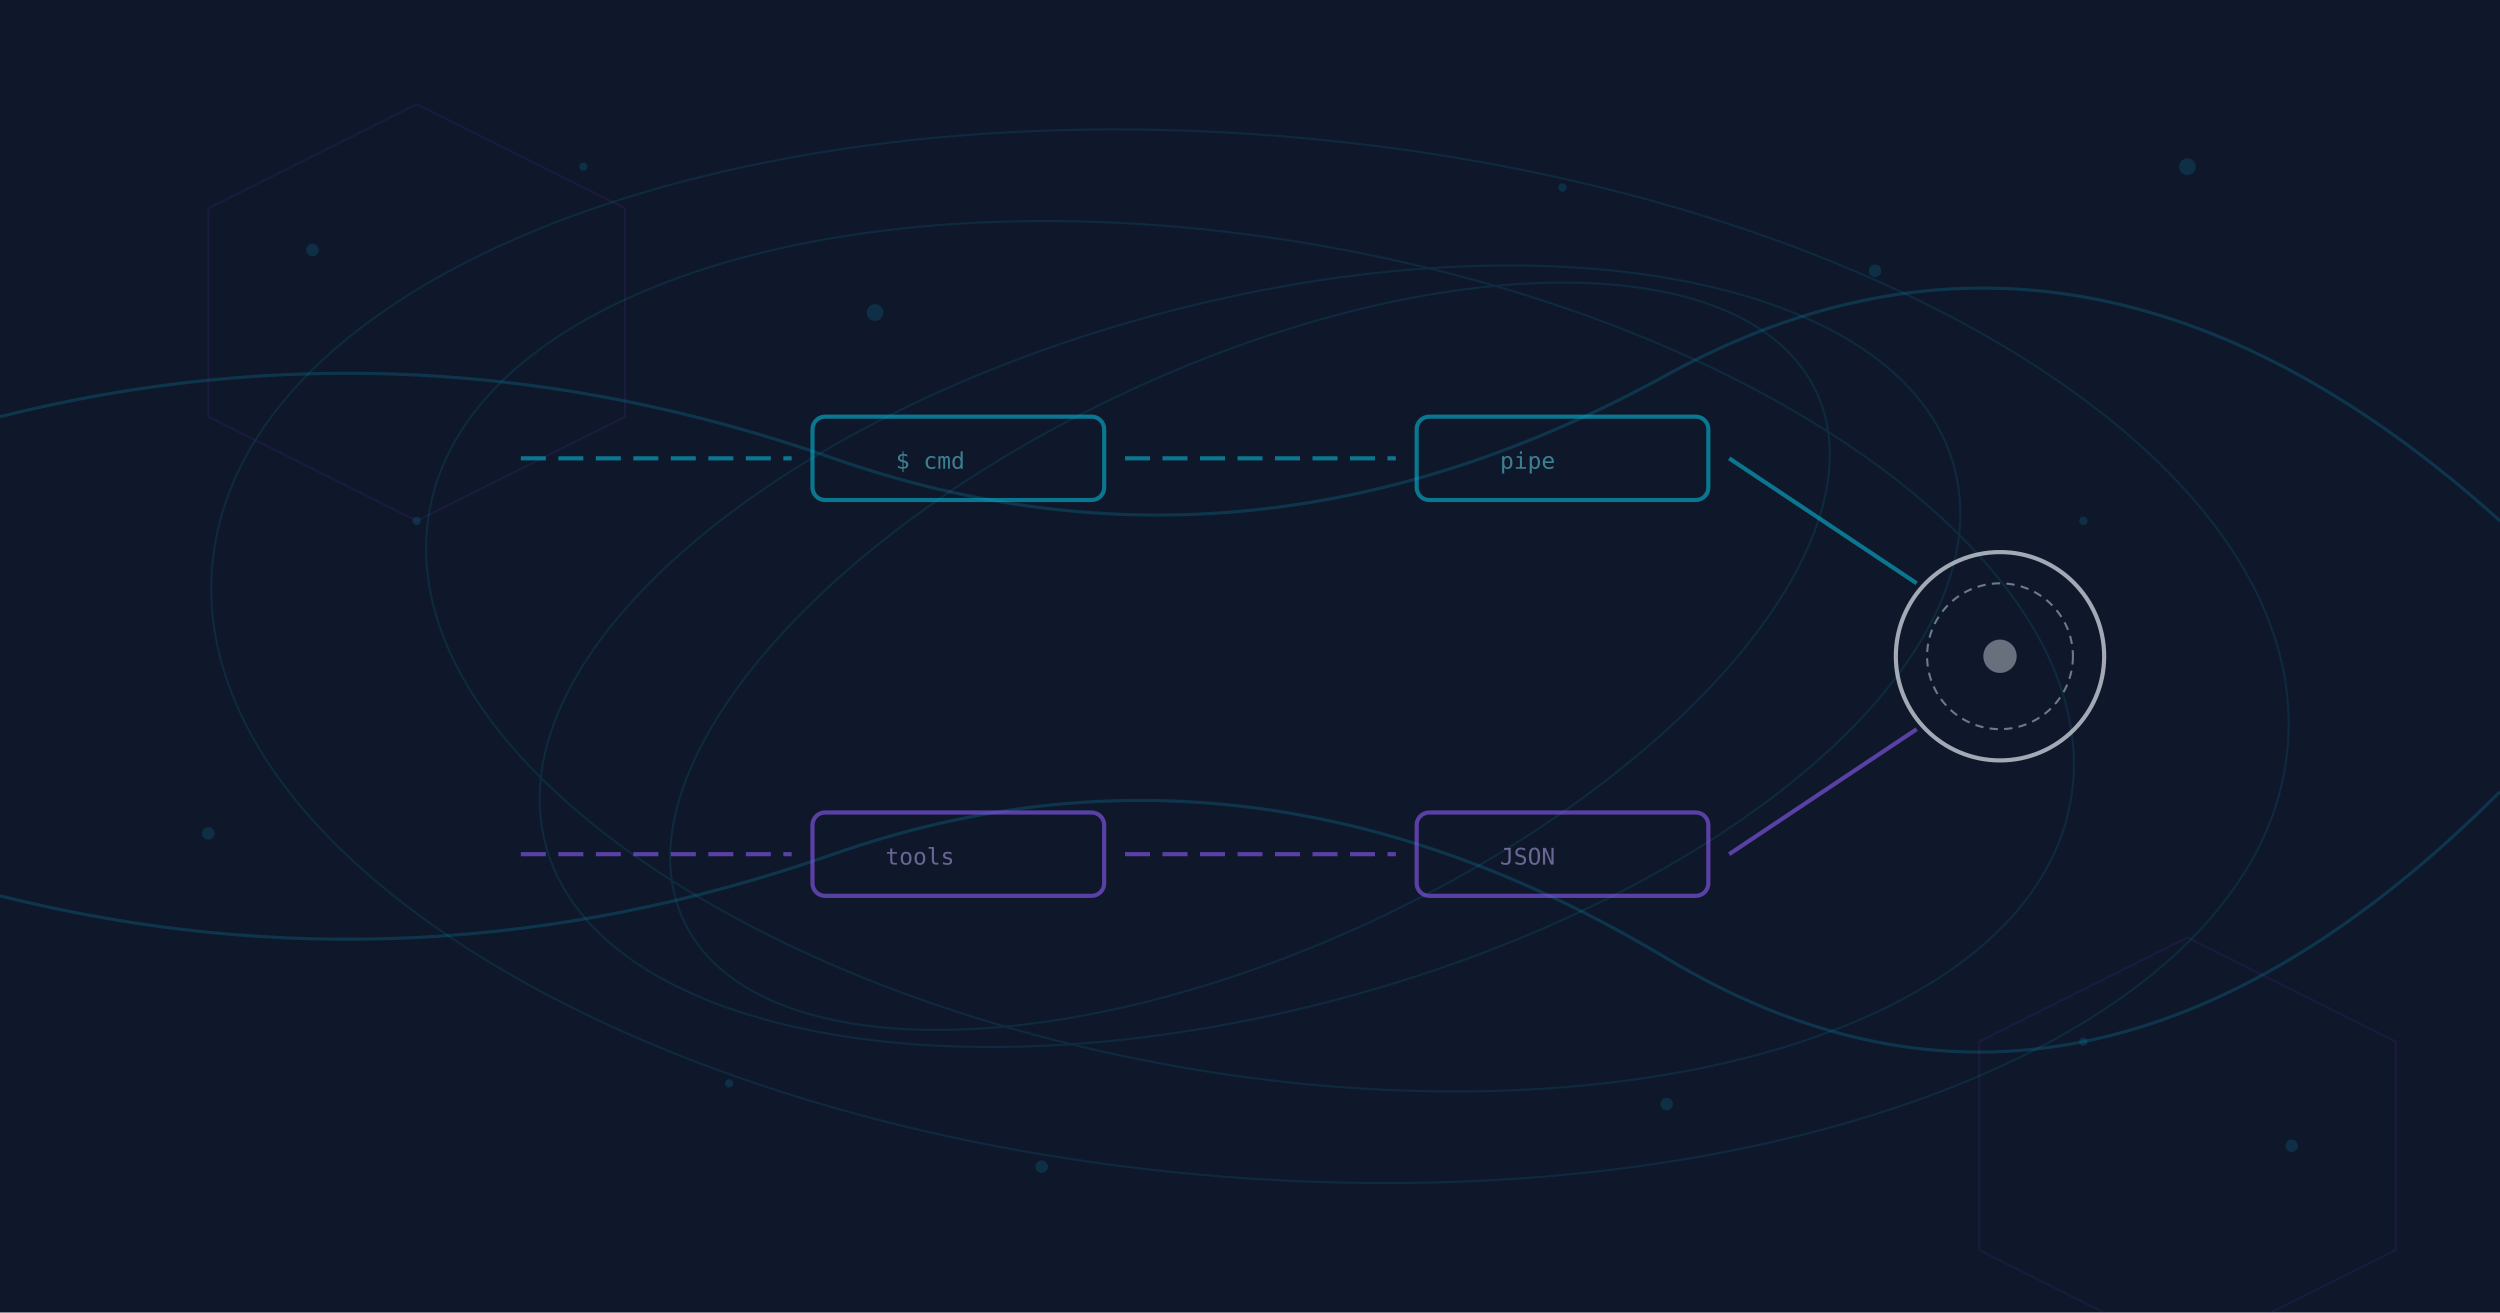
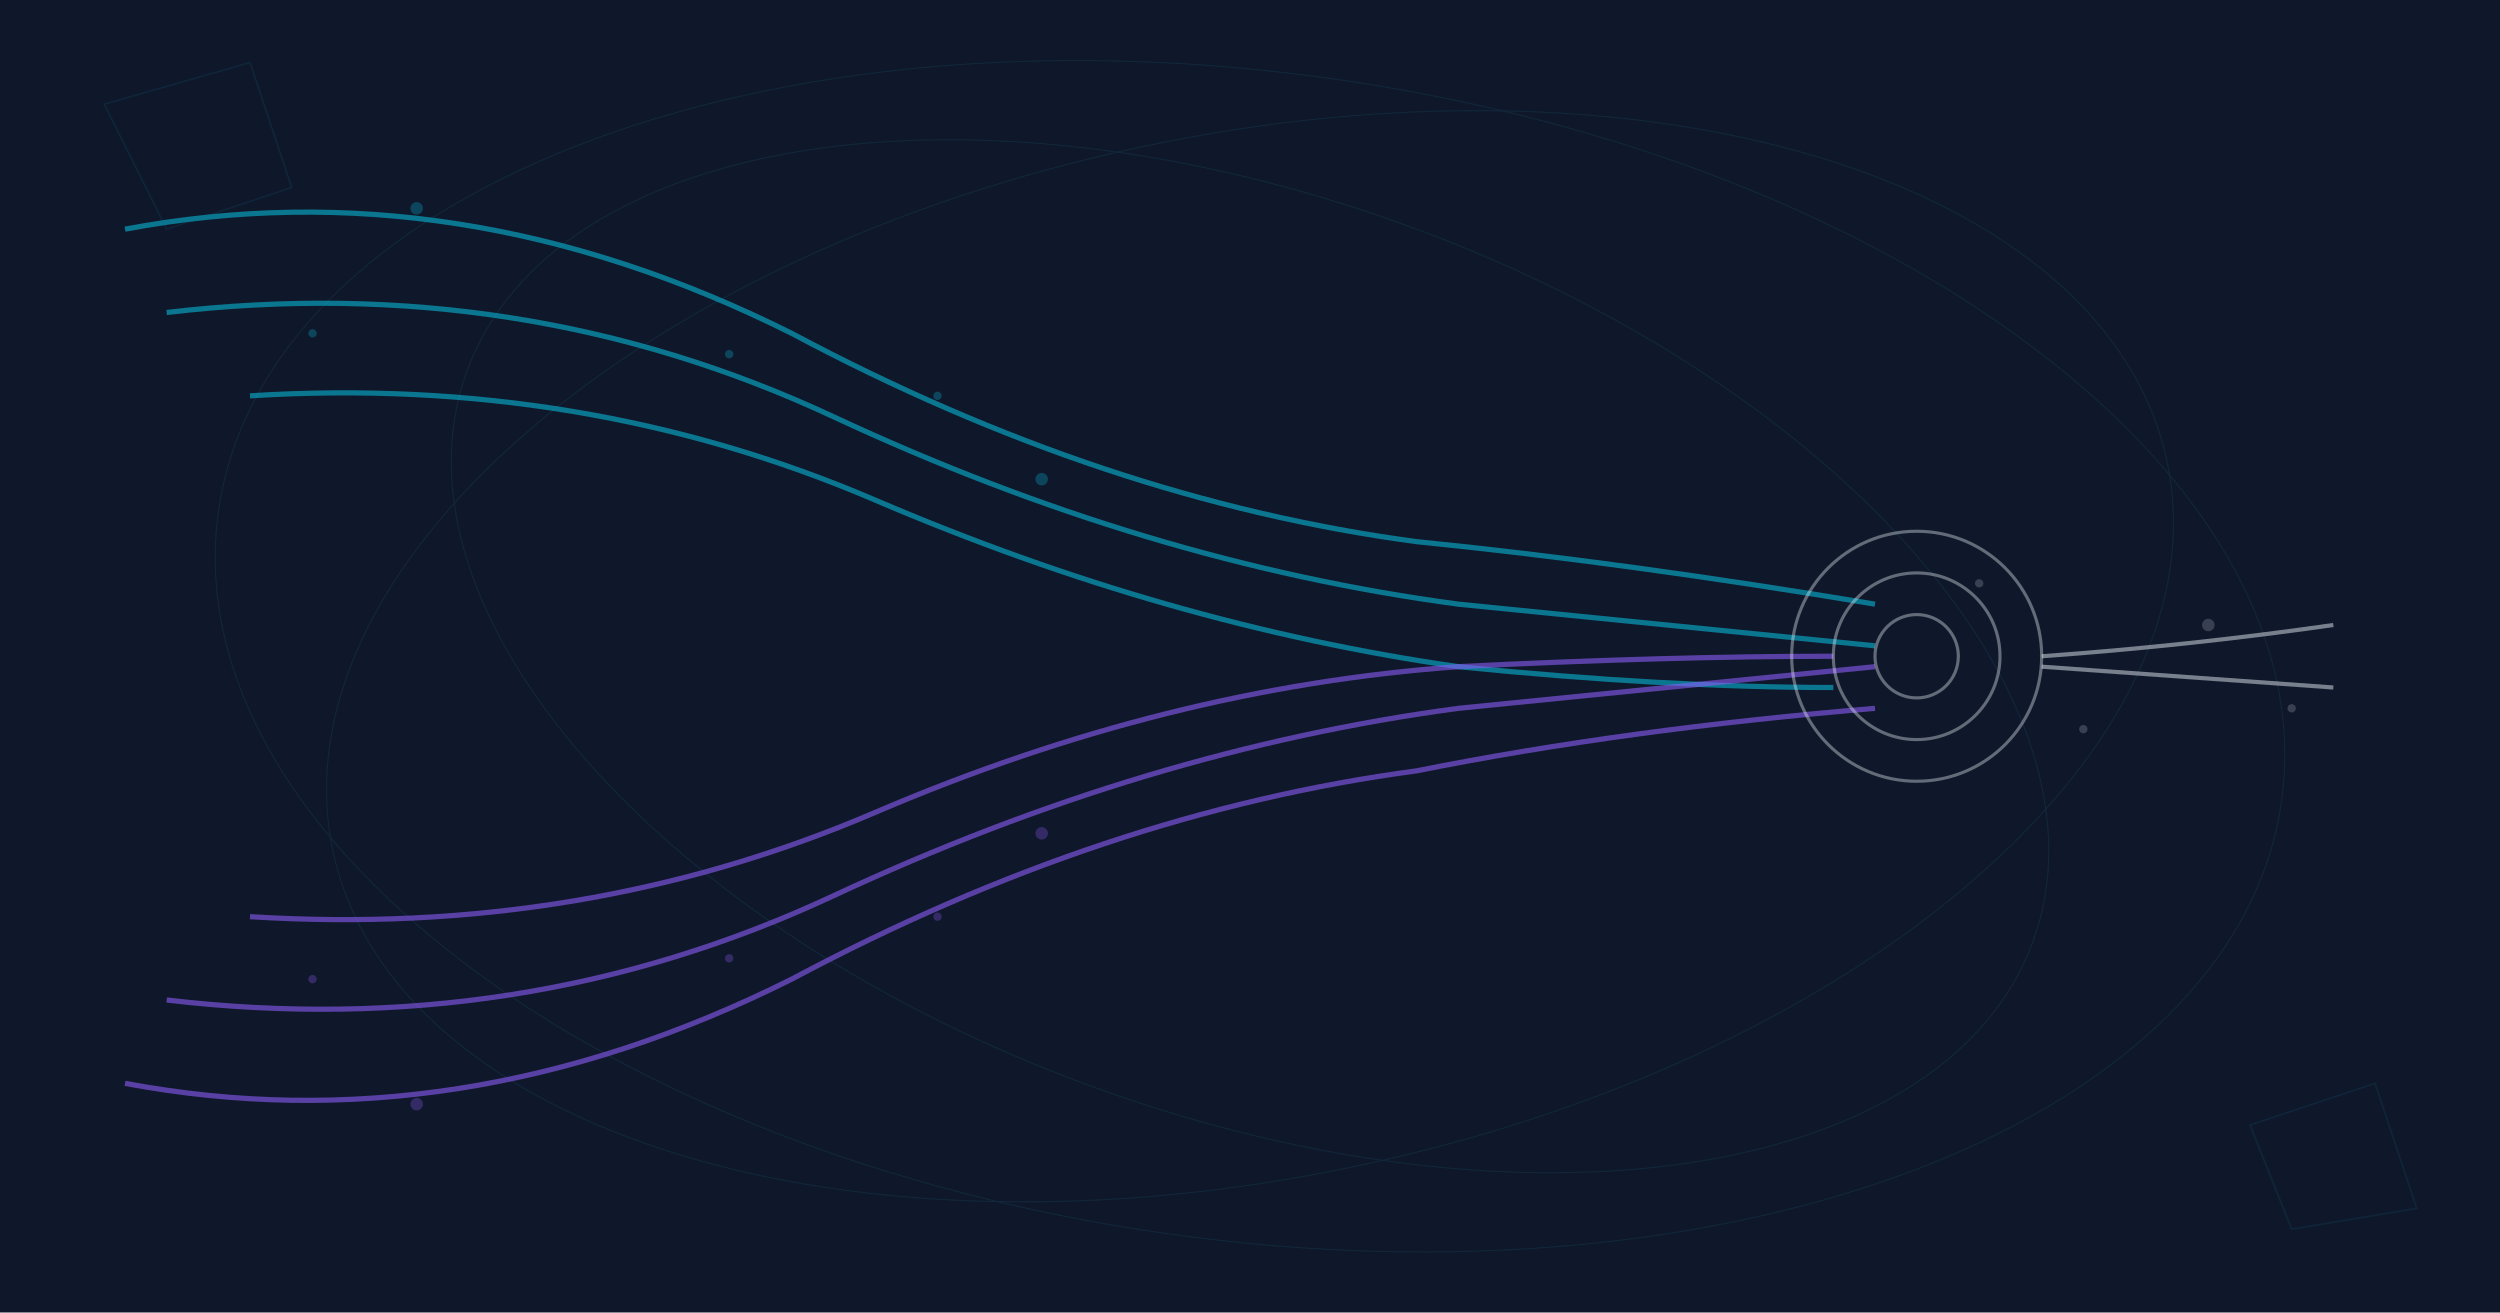
<svg xmlns="http://www.w3.org/2000/svg" width="1200" height="630" viewBox="0 0 1200 630">
  <rect width="1200" height="630" fill="#0f172a" />
-   <g fill="none" stroke="#0891b2" stroke-width="1" opacity="0.15">
-     <ellipse cx="600" cy="315" rx="400" ry="200" transform="rotate(10 600 315)" />
-     <ellipse cx="600" cy="315" rx="350" ry="170" transform="rotate(-15 600 315)" />
-     <ellipse cx="600" cy="315" rx="500" ry="250" transform="rotate(5 600 315)" />
-     <ellipse cx="600" cy="315" rx="300" ry="140" transform="rotate(-25 600 315)" />
+   <g fill="none" stroke="#164e63" stroke-width="0.5" opacity="0.3">
+     <ellipse cx="600" cy="315" rx="500" ry="280" transform="rotate(8 600 315)" />
+     <ellipse cx="600" cy="315" rx="450" ry="250" transform="rotate(-12 600 315)" />
+     <ellipse cx="600" cy="315" rx="400" ry="220" transform="rotate(20 600 315)" />
  </g>
-   <g fill="#0891b2" opacity="0.2">
-     <circle cx="150" cy="120" r="3" />
-     <circle cx="280" cy="80" r="2" />
-     <circle cx="420" cy="150" r="4" />
-     <circle cx="100" cy="400" r="3" />
-     <circle cx="350" cy="520" r="2" />
-     <circle cx="500" cy="560" r="3" />
-     <circle cx="750" cy="90" r="2" />
-     <circle cx="900" cy="130" r="3" />
-     <circle cx="1050" cy="80" r="4" />
-     <circle cx="800" cy="530" r="3" />
-     <circle cx="1000" cy="500" r="2" />
-     <circle cx="1100" cy="550" r="3" />
-     <circle cx="200" cy="250" r="2" />
-     <circle cx="1000" cy="250" r="2" />
+   <g fill="none" stroke="#06b6d4" stroke-width="2.5" opacity="0.6">
+     <path d="M80,150 Q250,130 400,200 Q550,270 700,290 Q800,300 900,310" />
+     <path d="M120,190 Q280,180 420,240 Q560,300 700,320 Q800,330 880,330" />
+     <path d="M60,110 Q220,80 380,160 Q530,240 680,260 Q780,270 900,290" />
  </g>
-   <g fill="none" stroke="#0891b2" stroke-width="1.5" opacity="0.25">
-     <path d="M0,200 Q200,150 400,220 T800,180 T1200,250" />
-     <path d="M0,430 Q200,480 400,410 T800,460 T1200,380" />
+   <g fill="none" stroke="#8b5cf6" stroke-width="2.5" opacity="0.6">
+     <path d="M80,480 Q250,500 400,430 Q550,360 700,340 Q800,330 900,320" />
+     <path d="M120,440 Q280,450 420,390 Q560,330 700,320 Q800,315 880,315" />
+     <path d="M60,520 Q220,550 380,470 Q530,390 680,370 Q780,350 900,340" />
  </g>
-   <g fill="none" stroke="#06b6d4" stroke-width="2" opacity="0.6">
-     <path d="M250,220 L380,220" stroke-dasharray="12,6" />
-     <rect x="390" y="200" width="140" height="40" rx="6" />
-     <path d="M540,220 L670,220" stroke-dasharray="12,6" />
-     <rect x="680" y="200" width="140" height="40" rx="6" />
-     <path d="M830,220 L920,280" />
+   <g fill="none" stroke="#e2e8f0" stroke-width="1.5" opacity="0.4">
+     <circle cx="920" cy="315" r="60" />
+     <circle cx="920" cy="315" r="40" />
+     <circle cx="920" cy="315" r="20" />
  </g>
-   <g fill="none" stroke="#8b5cf6" stroke-width="2" opacity="0.6">
-     <path d="M250,410 L380,410" stroke-dasharray="12,6" />
-     <rect x="390" y="390" width="140" height="40" rx="6" />
-     <path d="M540,410 L670,410" stroke-dasharray="12,6" />
-     <rect x="680" y="390" width="140" height="40" rx="6" />
-     <path d="M830,410 L920,350" />
+   <g fill="none" stroke="#e2e8f0" stroke-width="2" opacity="0.5">
+     <path d="M980,315 Q1050,310 1120,300" />
+     <path d="M980,320 Q1050,325 1120,330" />
  </g>
-   <g opacity="0.7">
-     <circle cx="960" cy="315" r="50" fill="none" stroke="#e2e8f0" stroke-width="2" />
-     <circle cx="960" cy="315" r="35" fill="none" stroke="#94a3b8" stroke-width="1" stroke-dasharray="4,3" />
-     <circle cx="960" cy="315" r="8" fill="#e2e8f0" opacity="0.6" />
+   <g fill="#06b6d4" opacity="0.3">
+     <circle cx="200" cy="100" r="3" />
+     <circle cx="350" cy="170" r="2" />
+     <circle cx="500" cy="230" r="3" />
+     <circle cx="150" cy="160" r="2" />
+     <circle cx="450" cy="190" r="2" />
  </g>
-   <g font-family="monospace" font-size="11" opacity="0.5">
-     <text x="430" y="225" fill="#67e8f9">$ cmd</text>
-     <text x="720" y="225" fill="#67e8f9">pipe</text>
-     <text x="425" y="415" fill="#c4b5fd">tools</text>
-     <text x="720" y="415" fill="#c4b5fd">JSON</text>
+   <g fill="#8b5cf6" opacity="0.3">
+     <circle cx="200" cy="530" r="3" />
+     <circle cx="350" cy="460" r="2" />
+     <circle cx="500" cy="400" r="3" />
+     <circle cx="150" cy="470" r="2" />
+     <circle cx="450" cy="440" r="2" />
  </g>
-   <g fill="none" stroke="#7c3aed" stroke-width="1" opacity="0.1">
-     <polygon points="100,100 200,50 300,100 300,200 200,250 100,200" />
-     <polygon points="950,500 1050,450 1150,500 1150,600 1050,650 950,600" />
+   <g fill="#e2e8f0" opacity="0.2">
+     <circle cx="950" cy="280" r="2" />
+     <circle cx="1000" cy="350" r="2" />
+     <circle cx="1060" cy="300" r="3" />
+     <circle cx="1100" cy="340" r="2" />
+   </g>
+   <g fill="none" stroke="#0e7490" stroke-width="0.8" opacity="0.15">
+     <polygon points="50,50 120,30 140,90 80,110" />
+     <polygon points="1080,540 1140,520 1160,580 1100,590" />
  </g>
</svg>
